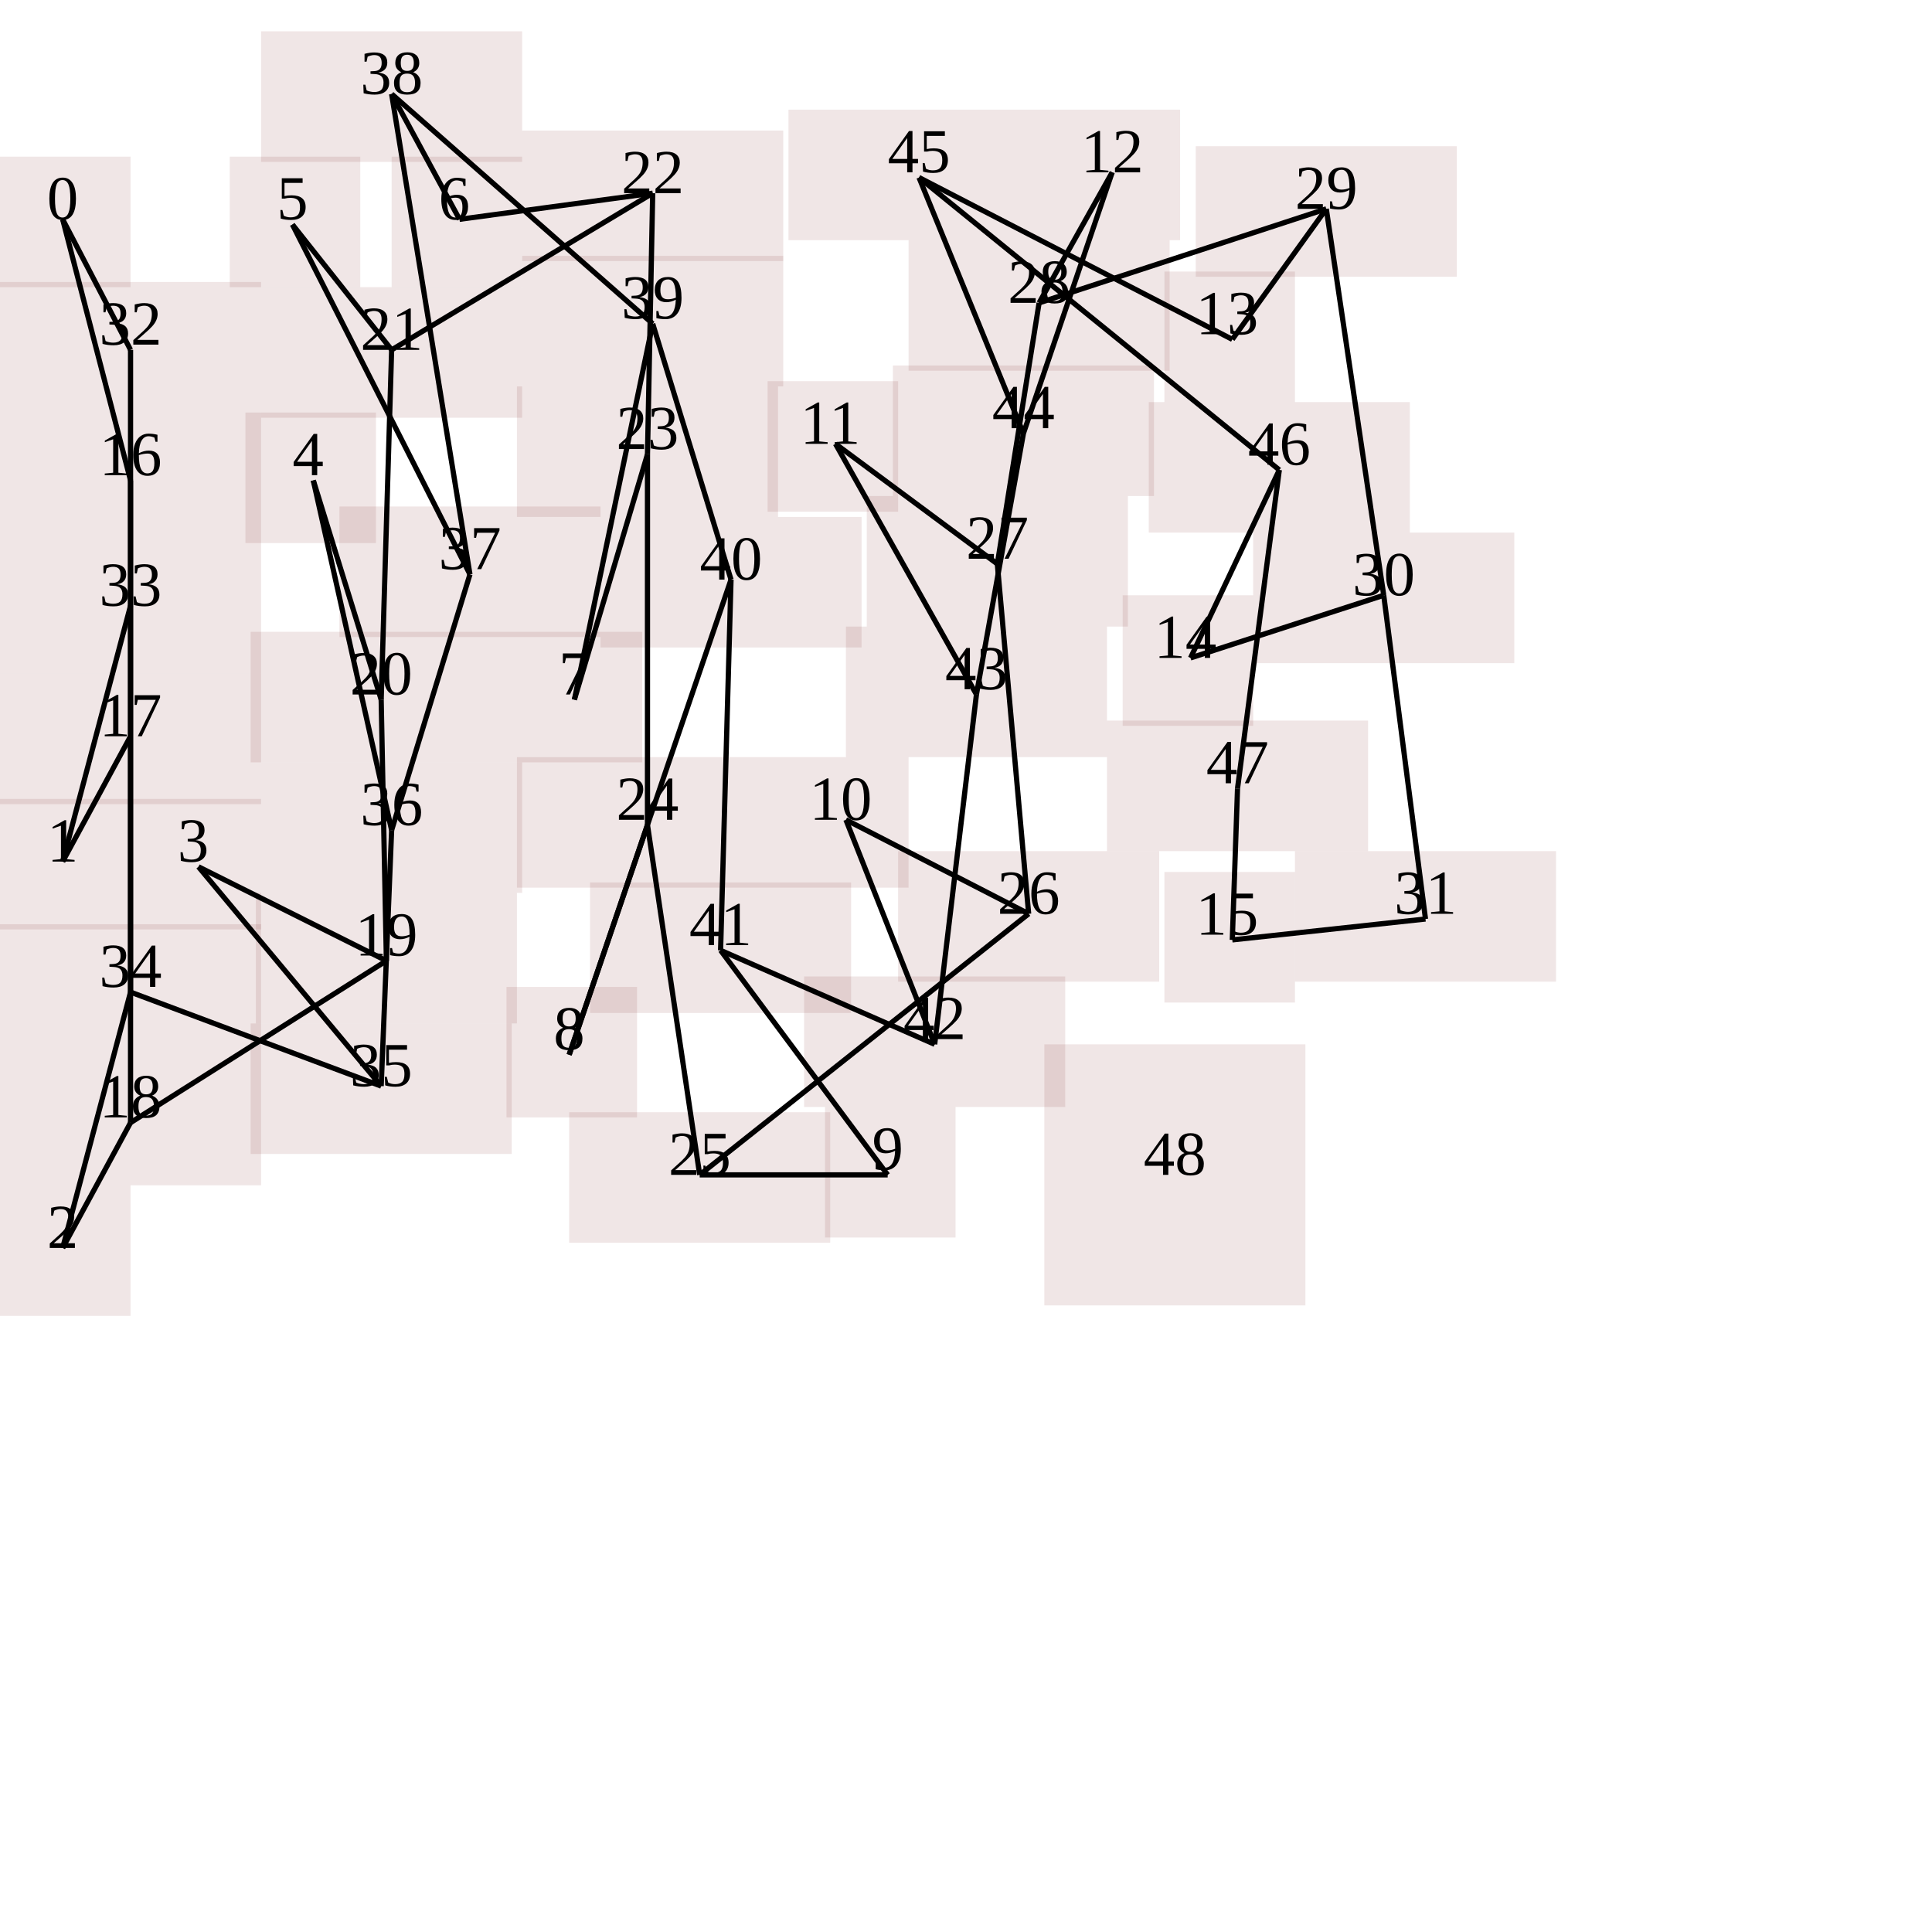
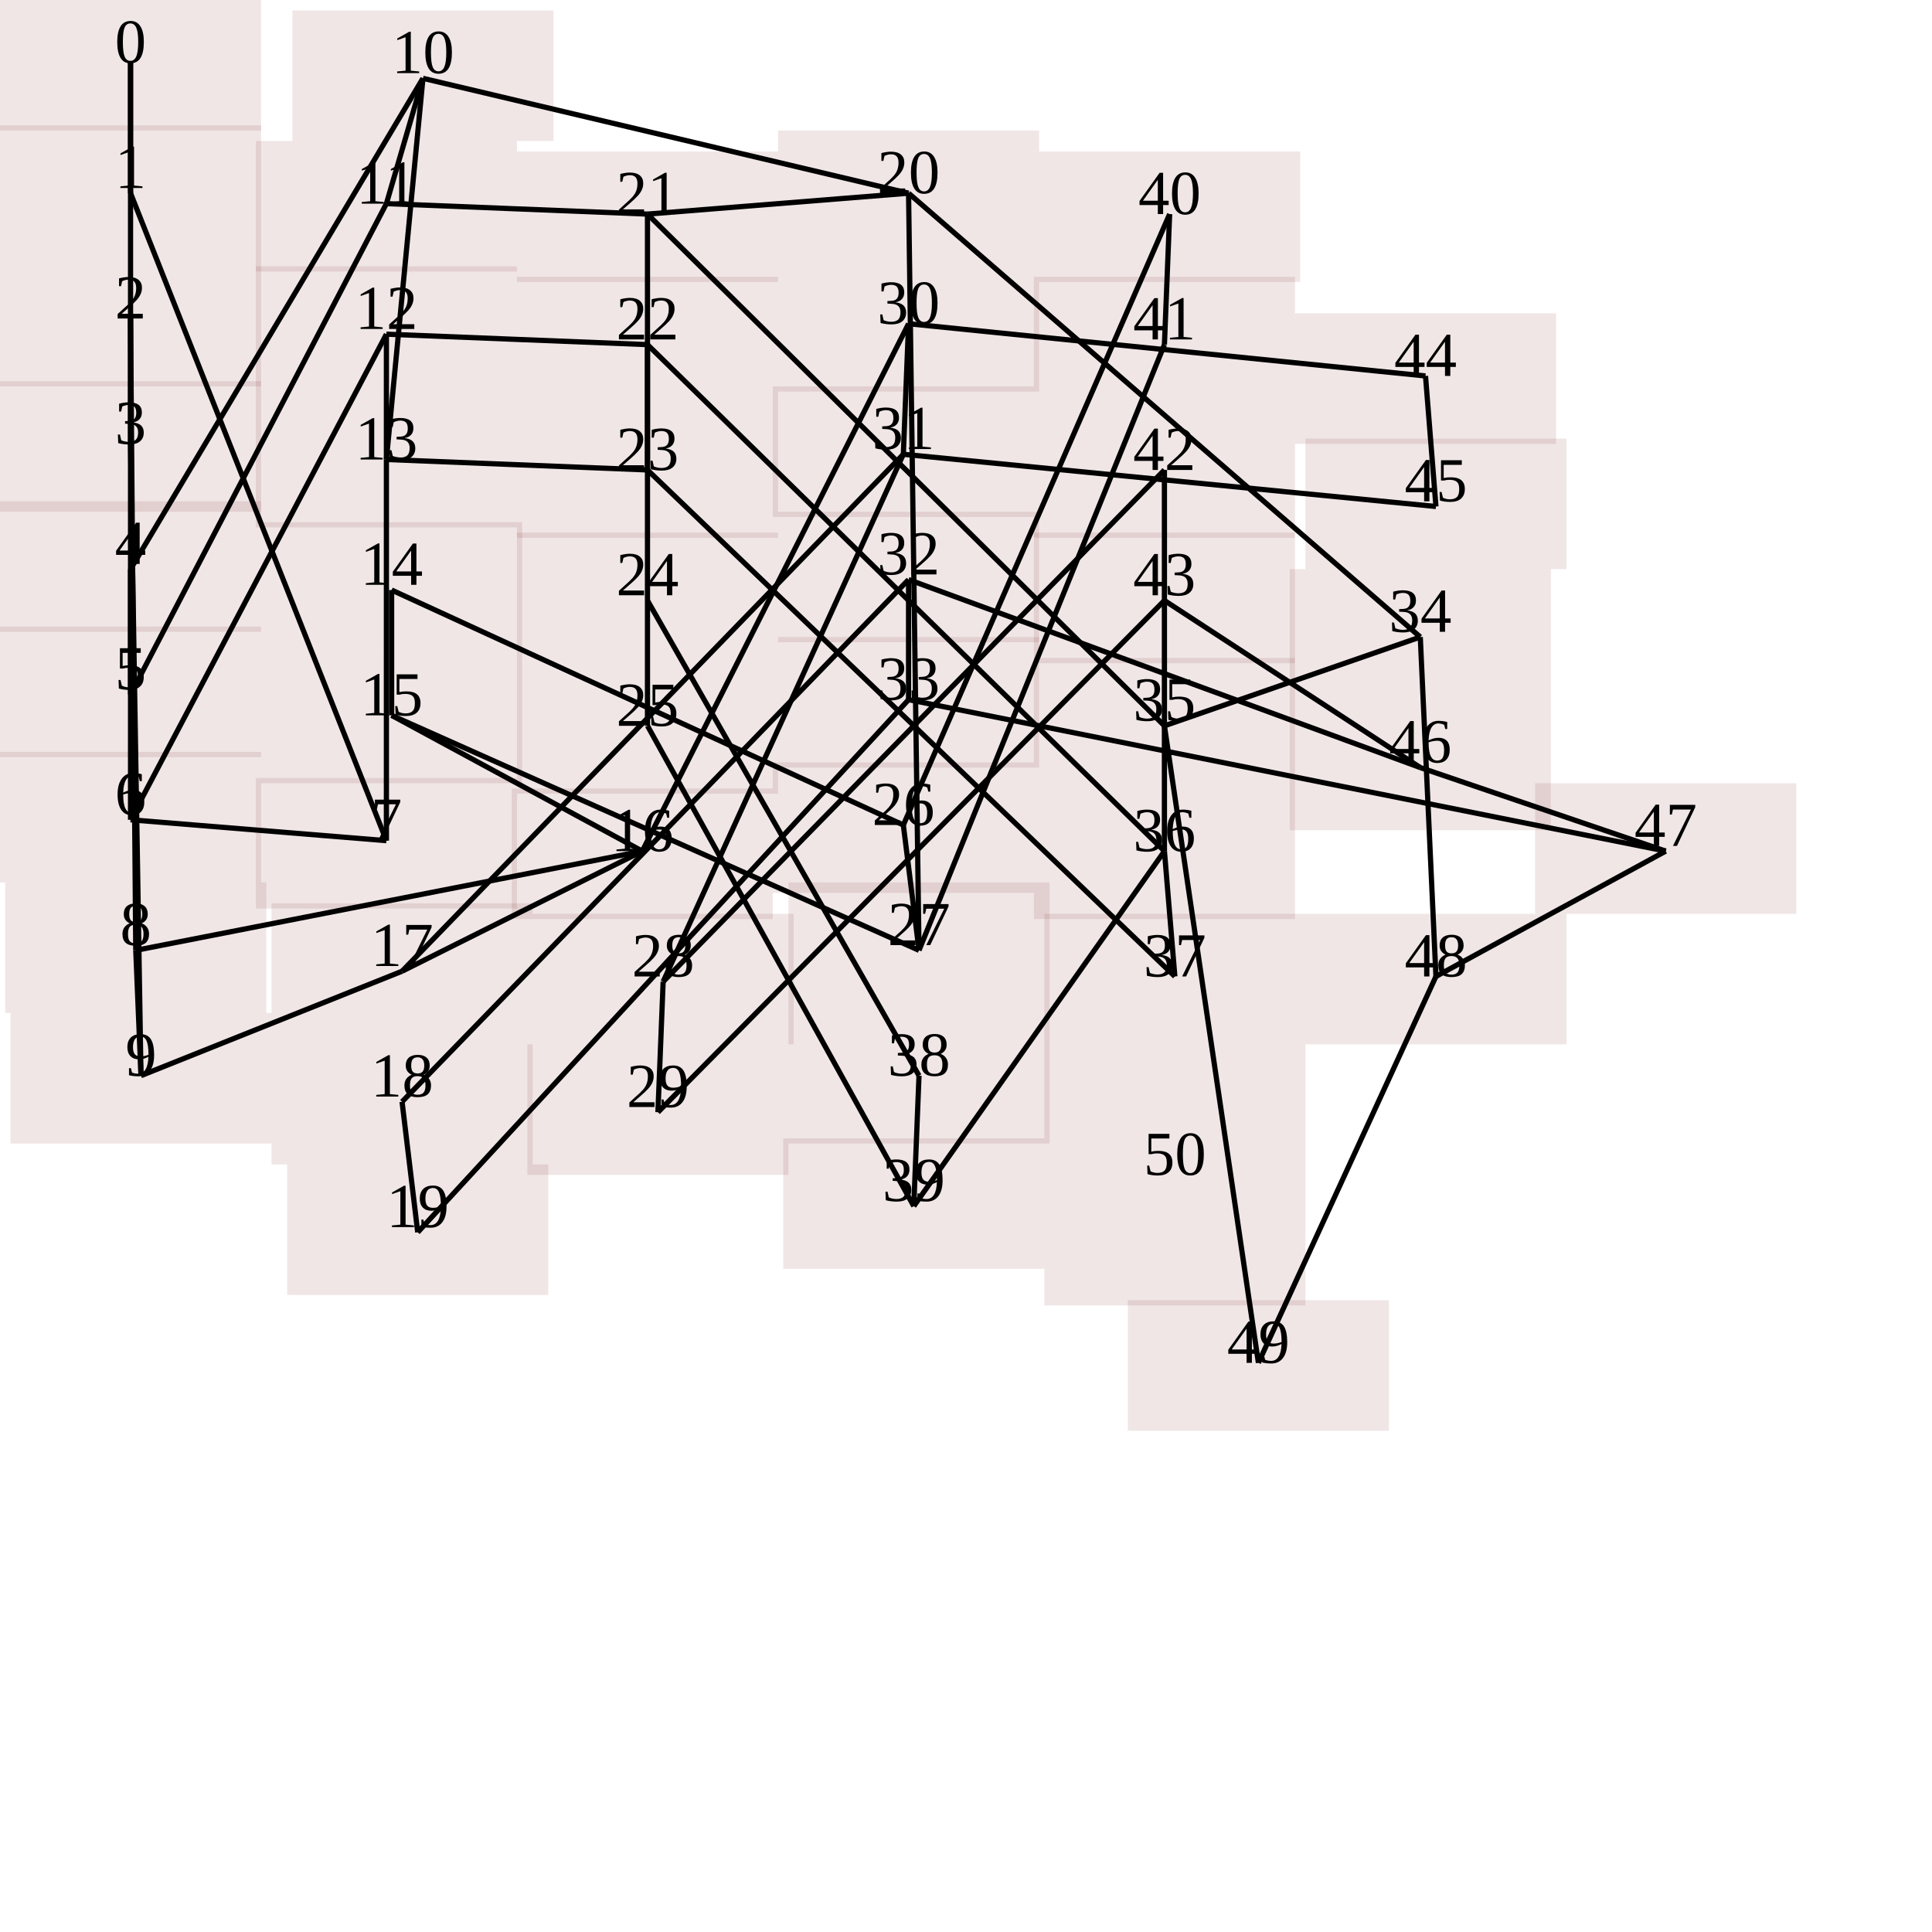
<svg xmlns="http://www.w3.org/2000/svg" width="370" height="370">
  <rect x="0" y="0" width="370" height="370" fill="rgb(255,255,255)" />
  <rect x="0" y="0" width="350" height="350" fill="rgba(255,255,255,1)" />
-   <rect x="0" y="30" width="25" height="25" fill="rgba(100,0,0,0.1)" />
-   <text x="12" y="42" text-anchor="middle" alignment-baseline="middle" fill="black">0</text>
-   <rect x="0" y="153" width="25" height="25" fill="rgba(100,0,0,0.1)" />
-   <text x="12" y="165" text-anchor="middle" alignment-baseline="middle" fill="black">1</text>
-   <rect x="0" y="227" width="25" height="25" fill="rgba(100,0,0,0.1)" />
-   <text x="12" y="239" text-anchor="middle" alignment-baseline="middle" fill="black">2</text>
-   <rect x="25" y="153" width="25" height="25" fill="rgba(100,0,0,0.1)" />
-   <text x="37" y="165" text-anchor="middle" alignment-baseline="middle" fill="black">3</text>
-   <rect x="47" y="79" width="25" height="25" fill="rgba(100,0,0,0.1)" />
-   <text x="59" y="91" text-anchor="middle" alignment-baseline="middle" fill="black">4</text>
-   <rect x="44" y="30" width="25" height="25" fill="rgba(100,0,0,0.1)" />
-   <text x="56" y="42" text-anchor="middle" alignment-baseline="middle" fill="black">5</text>
-   <rect x="75" y="30" width="25" height="25" fill="rgba(100,0,0,0.1)" />
-   <text x="87" y="42" text-anchor="middle" alignment-baseline="middle" fill="black">6</text>
-   <rect x="98" y="121" width="25" height="25" fill="rgba(100,0,0,0.1)" />
-   <text x="110" y="133" text-anchor="middle" alignment-baseline="middle" fill="black">7</text>
-   <rect x="97" y="189" width="25" height="25" fill="rgba(100,0,0,0.1)" />
-   <text x="109" y="201" text-anchor="middle" alignment-baseline="middle" fill="black">8</text>
-   <rect x="158" y="212" width="25" height="25" fill="rgba(100,0,0,0.1)" />
-   <text x="170" y="224" text-anchor="middle" alignment-baseline="middle" fill="black">9</text>
-   <rect x="149" y="145" width="25" height="25" fill="rgba(100,0,0,0.1)" />
-   <text x="161" y="157" text-anchor="middle" alignment-baseline="middle" fill="black">10</text>
-   <rect x="147" y="73" width="25" height="25" fill="rgba(100,0,0,0.1)" />
-   <text x="159" y="85" text-anchor="middle" alignment-baseline="middle" fill="black">11</text>
-   <rect x="201" y="21" width="25" height="25" fill="rgba(100,0,0,0.1)" />
-   <text x="213" y="33" text-anchor="middle" alignment-baseline="middle" fill="black">12</text>
-   <rect x="223" y="52" width="25" height="25" fill="rgba(100,0,0,0.1)" />
-   <text x="235" y="64" text-anchor="middle" alignment-baseline="middle" fill="black">13</text>
-   <rect x="215" y="114" width="25" height="25" fill="rgba(100,0,0,0.1)" />
-   <text x="227" y="126" text-anchor="middle" alignment-baseline="middle" fill="black">14</text>
-   <rect x="223" y="167" width="25" height="25" fill="rgba(100,0,0,0.1)" />
-   <text x="235" y="179" text-anchor="middle" alignment-baseline="middle" fill="black">15</text>
-   <rect x="0" y="79" width="50" height="25" fill="rgba(100,0,0,0.1)" />
-   <text x="25" y="91" text-anchor="middle" alignment-baseline="middle" fill="black">16</text>
-   <rect x="0" y="129" width="50" height="25" fill="rgba(100,0,0,0.1)" />
-   <text x="25" y="141" text-anchor="middle" alignment-baseline="middle" fill="black">17</text>
-   <rect x="0" y="202" width="50" height="25" fill="rgba(100,0,0,0.1)" />
-   <text x="25" y="214" text-anchor="middle" alignment-baseline="middle" fill="black">18</text>
-   <rect x="49" y="171" width="50" height="25" fill="rgba(100,0,0,0.1)" />
-   <text x="74" y="183" text-anchor="middle" alignment-baseline="middle" fill="black">19</text>
-   <rect x="48" y="121" width="50" height="25" fill="rgba(100,0,0,0.1)" />
-   <text x="73" y="133" text-anchor="middle" alignment-baseline="middle" fill="black">20</text>
-   <rect x="50" y="55" width="50" height="25" fill="rgba(100,0,0,0.1)" />
-   <text x="75" y="67" text-anchor="middle" alignment-baseline="middle" fill="black">21</text>
-   <rect x="100" y="25" width="50" height="25" fill="rgba(100,0,0,0.1)" />
-   <text x="125" y="37" text-anchor="middle" alignment-baseline="middle" fill="black">22</text>
-   <rect x="99" y="74" width="50" height="25" fill="rgba(100,0,0,0.1)" />
-   <text x="124" y="86" text-anchor="middle" alignment-baseline="middle" fill="black">23</text>
-   <rect x="99" y="145" width="50" height="25" fill="rgba(100,0,0,0.1)" />
-   <text x="124" y="157" text-anchor="middle" alignment-baseline="middle" fill="black">24</text>
-   <rect x="109" y="213" width="50" height="25" fill="rgba(100,0,0,0.1)" />
-   <text x="134" y="225" text-anchor="middle" alignment-baseline="middle" fill="black">25</text>
-   <rect x="172" y="163" width="50" height="25" fill="rgba(100,0,0,0.1)" />
-   <text x="197" y="175" text-anchor="middle" alignment-baseline="middle" fill="black">26</text>
-   <rect x="166" y="95" width="50" height="25" fill="rgba(100,0,0,0.1)" />
-   <text x="191" y="107" text-anchor="middle" alignment-baseline="middle" fill="black">27</text>
-   <rect x="174" y="46" width="50" height="25" fill="rgba(100,0,0,0.1)" />
-   <text x="199" y="58" text-anchor="middle" alignment-baseline="middle" fill="black">28</text>
-   <rect x="229" y="28" width="50" height="25" fill="rgba(100,0,0,0.1)" />
-   <text x="254" y="40" text-anchor="middle" alignment-baseline="middle" fill="black">29</text>
-   <rect x="240" y="102" width="50" height="25" fill="rgba(100,0,0,0.1)" />
-   <text x="265" y="114" text-anchor="middle" alignment-baseline="middle" fill="black">30</text>
-   <rect x="248" y="163" width="50" height="25" fill="rgba(100,0,0,0.1)" />
-   <text x="273" y="175" text-anchor="middle" alignment-baseline="middle" fill="black">31</text>
-   <rect x="0" y="54" width="50" height="25" fill="rgba(100,0,0,0.1)" />
-   <text x="25" y="66" text-anchor="middle" alignment-baseline="middle" fill="black">32</text>
-   <rect x="0" y="104" width="50" height="25" fill="rgba(100,0,0,0.1)" />
-   <text x="25" y="116" text-anchor="middle" alignment-baseline="middle" fill="black">33</text>
-   <rect x="0" y="177" width="50" height="25" fill="rgba(100,0,0,0.1)" />
-   <text x="25" y="189" text-anchor="middle" alignment-baseline="middle" fill="black">34</text>
-   <rect x="48" y="196" width="50" height="25" fill="rgba(100,0,0,0.1)" />
-   <text x="73" y="208" text-anchor="middle" alignment-baseline="middle" fill="black">35</text>
-   <rect x="50" y="146" width="50" height="25" fill="rgba(100,0,0,0.1)" />
-   <text x="75" y="158" text-anchor="middle" alignment-baseline="middle" fill="black">36</text>
-   <rect x="65" y="97" width="50" height="25" fill="rgba(100,0,0,0.1)" />
-   <text x="90" y="109" text-anchor="middle" alignment-baseline="middle" fill="black">37</text>
-   <rect x="50" y="6" width="50" height="25" fill="rgba(100,0,0,0.1)" />
-   <text x="75" y="18" text-anchor="middle" alignment-baseline="middle" fill="black">38</text>
-   <rect x="100" y="49" width="50" height="25" fill="rgba(100,0,0,0.1)" />
-   <text x="125" y="61" text-anchor="middle" alignment-baseline="middle" fill="black">39</text>
-   <rect x="115" y="99" width="50" height="25" fill="rgba(100,0,0,0.1)" />
-   <text x="140" y="111" text-anchor="middle" alignment-baseline="middle" fill="black">40</text>
-   <rect x="113" y="169" width="50" height="25" fill="rgba(100,0,0,0.1)" />
-   <text x="138" y="181" text-anchor="middle" alignment-baseline="middle" fill="black">41</text>
-   <rect x="154" y="187" width="50" height="25" fill="rgba(100,0,0,0.1)" />
-   <text x="179" y="199" text-anchor="middle" alignment-baseline="middle" fill="black">42</text>
-   <rect x="162" y="120" width="50" height="25" fill="rgba(100,0,0,0.1)" />
-   <text x="187" y="132" text-anchor="middle" alignment-baseline="middle" fill="black">43</text>
-   <rect x="171" y="70" width="50" height="25" fill="rgba(100,0,0,0.1)" />
-   <text x="196" y="82" text-anchor="middle" alignment-baseline="middle" fill="black">44</text>
-   <rect x="151" y="21" width="50" height="25" fill="rgba(100,0,0,0.1)" />
-   <text x="176" y="33" text-anchor="middle" alignment-baseline="middle" fill="black">45</text>
-   <rect x="220" y="77" width="50" height="25" fill="rgba(100,0,0,0.1)" />
-   <text x="245" y="89" text-anchor="middle" alignment-baseline="middle" fill="black">46</text>
-   <rect x="212" y="138" width="50" height="25" fill="rgba(100,0,0,0.1)" />
-   <text x="237" y="150" text-anchor="middle" alignment-baseline="middle" fill="black">47</text>
+   <rect x="0" y="0" width="50" height="25" fill="rgba(100,0,0,0.1)" />
+   <text x="25" y="12" text-anchor="middle" alignment-baseline="middle" fill="black">0</text>
+   <rect x="0" y="24" width="50" height="25" fill="rgba(100,0,0,0.1)" />
+   <text x="25" y="36" text-anchor="middle" alignment-baseline="middle" fill="black">1</text>
+   <rect x="0" y="49" width="50" height="25" fill="rgba(100,0,0,0.1)" />
+   <text x="25" y="61" text-anchor="middle" alignment-baseline="middle" fill="black">2</text>
+   <rect x="0" y="73" width="50" height="25" fill="rgba(100,0,0,0.1)" />
+   <text x="25" y="85" text-anchor="middle" alignment-baseline="middle" fill="black">3</text>
+   <rect x="0" y="96" width="50" height="25" fill="rgba(100,0,0,0.1)" />
+   <text x="25" y="108" text-anchor="middle" alignment-baseline="middle" fill="black">4</text>
+   <rect x="0" y="120" width="50" height="25" fill="rgba(100,0,0,0.1)" />
+   <text x="25" y="132" text-anchor="middle" alignment-baseline="middle" fill="black">5</text>
+   <rect x="0" y="144" width="50" height="25" fill="rgba(100,0,0,0.1)" />
+   <text x="25" y="156" text-anchor="middle" alignment-baseline="middle" fill="black">6</text>
+   <rect x="49" y="149" width="50" height="25" fill="rgba(100,0,0,0.1)" />
+   <text x="74" y="161" text-anchor="middle" alignment-baseline="middle" fill="black">7</text>
+   <rect x="1" y="169" width="50" height="25" fill="rgba(100,0,0,0.1)" />
+   <text x="26" y="181" text-anchor="middle" alignment-baseline="middle" fill="black">8</text>
+   <rect x="2" y="194" width="50" height="25" fill="rgba(100,0,0,0.1)" />
+   <text x="27" y="206" text-anchor="middle" alignment-baseline="middle" fill="black">9</text>
+   <rect x="56" y="2" width="50" height="25" fill="rgba(100,0,0,0.1)" />
+   <text x="81" y="14" text-anchor="middle" alignment-baseline="middle" fill="black">10</text>
+   <rect x="49" y="27" width="50" height="25" fill="rgba(100,0,0,0.1)" />
+   <text x="74" y="39" text-anchor="middle" alignment-baseline="middle" fill="black">11</text>
+   <rect x="49" y="51" width="50" height="25" fill="rgba(100,0,0,0.1)" />
+   <text x="74" y="63" text-anchor="middle" alignment-baseline="middle" fill="black">12</text>
+   <rect x="49" y="76" width="50" height="25" fill="rgba(100,0,0,0.1)" />
+   <text x="74" y="88" text-anchor="middle" alignment-baseline="middle" fill="black">13</text>
+   <rect x="50" y="100" width="50" height="25" fill="rgba(100,0,0,0.1)" />
+   <text x="75" y="112" text-anchor="middle" alignment-baseline="middle" fill="black">14</text>
+   <rect x="50" y="125" width="50" height="25" fill="rgba(100,0,0,0.1)" />
+   <text x="75" y="137" text-anchor="middle" alignment-baseline="middle" fill="black">15</text>
+   <rect x="98" y="151" width="50" height="25" fill="rgba(100,0,0,0.1)" />
+   <text x="123" y="163" text-anchor="middle" alignment-baseline="middle" fill="black">16</text>
+   <rect x="52" y="173" width="50" height="25" fill="rgba(100,0,0,0.1)" />
+   <text x="77" y="185" text-anchor="middle" alignment-baseline="middle" fill="black">17</text>
+   <rect x="52" y="198" width="50" height="25" fill="rgba(100,0,0,0.1)" />
+   <text x="77" y="210" text-anchor="middle" alignment-baseline="middle" fill="black">18</text>
+   <rect x="55" y="223" width="50" height="25" fill="rgba(100,0,0,0.1)" />
+   <text x="80" y="235" text-anchor="middle" alignment-baseline="middle" fill="black">19</text>
+   <rect x="149" y="25" width="50" height="25" fill="rgba(100,0,0,0.1)" />
+   <text x="174" y="37" text-anchor="middle" alignment-baseline="middle" fill="black">20</text>
+   <rect x="99" y="29" width="50" height="25" fill="rgba(100,0,0,0.1)" />
+   <text x="124" y="41" text-anchor="middle" alignment-baseline="middle" fill="black">21</text>
+   <rect x="99" y="53" width="50" height="25" fill="rgba(100,0,0,0.1)" />
+   <text x="124" y="65" text-anchor="middle" alignment-baseline="middle" fill="black">22</text>
+   <rect x="99" y="78" width="50" height="25" fill="rgba(100,0,0,0.1)" />
+   <text x="124" y="90" text-anchor="middle" alignment-baseline="middle" fill="black">23</text>
+   <rect x="99" y="102" width="50" height="25" fill="rgba(100,0,0,0.1)" />
+   <text x="124" y="114" text-anchor="middle" alignment-baseline="middle" fill="black">24</text>
+   <rect x="99" y="127" width="50" height="25" fill="rgba(100,0,0,0.1)" />
+   <text x="124" y="139" text-anchor="middle" alignment-baseline="middle" fill="black">25</text>
+   <rect x="148" y="146" width="50" height="25" fill="rgba(100,0,0,0.1)" />
+   <text x="173" y="158" text-anchor="middle" alignment-baseline="middle" fill="black">26</text>
+   <rect x="151" y="169" width="50" height="25" fill="rgba(100,0,0,0.1)" />
+   <text x="176" y="181" text-anchor="middle" alignment-baseline="middle" fill="black">27</text>
+   <rect x="102" y="175" width="50" height="25" fill="rgba(100,0,0,0.1)" />
+   <text x="127" y="187" text-anchor="middle" alignment-baseline="middle" fill="black">28</text>
+   <rect x="101" y="200" width="50" height="25" fill="rgba(100,0,0,0.1)" />
+   <text x="126" y="212" text-anchor="middle" alignment-baseline="middle" fill="black">29</text>
+   <rect x="149" y="50" width="50" height="25" fill="rgba(100,0,0,0.1)" />
+   <text x="174" y="62" text-anchor="middle" alignment-baseline="middle" fill="black">30</text>
+   <rect x="148" y="74" width="50" height="25" fill="rgba(100,0,0,0.1)" />
+   <text x="173" y="86" text-anchor="middle" alignment-baseline="middle" fill="black">31</text>
+   <rect x="149" y="98" width="50" height="25" fill="rgba(100,0,0,0.1)" />
+   <text x="174" y="110" text-anchor="middle" alignment-baseline="middle" fill="black">32</text>
+   <rect x="149" y="122" width="50" height="25" fill="rgba(100,0,0,0.1)" />
+   <text x="174" y="134" text-anchor="middle" alignment-baseline="middle" fill="black">33</text>
+   <rect x="247" y="109" width="50" height="25" fill="rgba(100,0,0,0.1)" />
+   <text x="272" y="121" text-anchor="middle" alignment-baseline="middle" fill="black">34</text>
+   <rect x="198" y="126" width="50" height="25" fill="rgba(100,0,0,0.1)" />
+   <text x="223" y="138" text-anchor="middle" alignment-baseline="middle" fill="black">35</text>
+   <rect x="198" y="151" width="50" height="25" fill="rgba(100,0,0,0.1)" />
+   <text x="223" y="163" text-anchor="middle" alignment-baseline="middle" fill="black">36</text>
+   <rect x="200" y="175" width="50" height="25" fill="rgba(100,0,0,0.1)" />
+   <text x="225" y="187" text-anchor="middle" alignment-baseline="middle" fill="black">37</text>
+   <rect x="151" y="194" width="50" height="25" fill="rgba(100,0,0,0.1)" />
+   <text x="176" y="206" text-anchor="middle" alignment-baseline="middle" fill="black">38</text>
+   <rect x="150" y="218" width="50" height="25" fill="rgba(100,0,0,0.1)" />
+   <text x="175" y="230" text-anchor="middle" alignment-baseline="middle" fill="black">39</text>
+   <rect x="199" y="29" width="50" height="25" fill="rgba(100,0,0,0.1)" />
+   <text x="224" y="41" text-anchor="middle" alignment-baseline="middle" fill="black">40</text>
+   <rect x="198" y="53" width="50" height="25" fill="rgba(100,0,0,0.1)" />
+   <text x="223" y="65" text-anchor="middle" alignment-baseline="middle" fill="black">41</text>
+   <rect x="198" y="78" width="50" height="25" fill="rgba(100,0,0,0.1)" />
+   <text x="223" y="90" text-anchor="middle" alignment-baseline="middle" fill="black">42</text>
+   <rect x="198" y="102" width="50" height="25" fill="rgba(100,0,0,0.1)" />
+   <text x="223" y="114" text-anchor="middle" alignment-baseline="middle" fill="black">43</text>
+   <rect x="248" y="60" width="50" height="25" fill="rgba(100,0,0,0.1)" />
+   <text x="273" y="72" text-anchor="middle" alignment-baseline="middle" fill="black">44</text>
+   <rect x="250" y="84" width="50" height="25" fill="rgba(100,0,0,0.1)" />
+   <text x="275" y="96" text-anchor="middle" alignment-baseline="middle" fill="black">45</text>
+   <rect x="247" y="134" width="50" height="25" fill="rgba(100,0,0,0.1)" />
+   <text x="272" y="146" text-anchor="middle" alignment-baseline="middle" fill="black">46</text>
+   <rect x="294" y="150" width="50" height="25" fill="rgba(100,0,0,0.1)" />
+   <text x="319" y="162" text-anchor="middle" alignment-baseline="middle" fill="black">47</text>
+   <rect x="250" y="175" width="50" height="25" fill="rgba(100,0,0,0.1)" />
+   <text x="275" y="187" text-anchor="middle" alignment-baseline="middle" fill="black">48</text>
+   <rect x="216" y="249" width="50" height="25" fill="rgba(100,0,0,0.1)" />
+   <text x="241" y="261" text-anchor="middle" alignment-baseline="middle" fill="black">49</text>
  <rect x="200" y="200" width="50" height="50" fill="rgba(100,0,0,0.1)" />
-   <text x="225" y="225" text-anchor="middle" alignment-baseline="middle" fill="black">48</text>
-   <line x1="12" y1="42" x2="25" y2="67" stroke="black" stroke-width="1" />
-   <line x1="12" y1="42" x2="25" y2="92" stroke="black" stroke-width="1" />
-   <line x1="12" y1="165" x2="25" y2="116" stroke="black" stroke-width="1" />
-   <line x1="12" y1="165" x2="25" y2="141" stroke="black" stroke-width="1" />
-   <line x1="12" y1="239" x2="25" y2="215" stroke="black" stroke-width="1" />
-   <line x1="12" y1="239" x2="25" y2="190" stroke="black" stroke-width="1" />
-   <line x1="38" y1="166" x2="74" y2="184" stroke="black" stroke-width="1" />
-   <line x1="38" y1="166" x2="73" y2="208" stroke="black" stroke-width="1" />
-   <line x1="60" y1="92" x2="75" y2="159" stroke="black" stroke-width="1" />
-   <line x1="60" y1="92" x2="73" y2="134" stroke="black" stroke-width="1" />
-   <line x1="56" y1="43" x2="90" y2="110" stroke="black" stroke-width="1" />
-   <line x1="56" y1="43" x2="75" y2="67" stroke="black" stroke-width="1" />
-   <line x1="88" y1="42" x2="125" y2="37" stroke="black" stroke-width="1" />
-   <line x1="88" y1="42" x2="75" y2="18" stroke="black" stroke-width="1" />
-   <line x1="110" y1="134" x2="124" y2="87" stroke="black" stroke-width="1" />
-   <line x1="110" y1="134" x2="125" y2="62" stroke="black" stroke-width="1" />
-   <line x1="109" y1="202" x2="140" y2="111" stroke="black" stroke-width="1" />
-   <line x1="109" y1="202" x2="124" y2="158" stroke="black" stroke-width="1" />
-   <line x1="170" y1="225" x2="138" y2="182" stroke="black" stroke-width="1" />
-   <line x1="170" y1="225" x2="134" y2="225" stroke="black" stroke-width="1" />
-   <line x1="162" y1="157" x2="197" y2="175" stroke="black" stroke-width="1" />
-   <line x1="162" y1="157" x2="179" y2="200" stroke="black" stroke-width="1" />
-   <line x1="160" y1="85" x2="191" y2="108" stroke="black" stroke-width="1" />
-   <line x1="160" y1="85" x2="187" y2="133" stroke="black" stroke-width="1" />
-   <line x1="213" y1="33" x2="196" y2="83" stroke="black" stroke-width="1" />
-   <line x1="213" y1="33" x2="199" y2="58" stroke="black" stroke-width="1" />
-   <line x1="236" y1="65" x2="176" y2="34" stroke="black" stroke-width="1" />
-   <line x1="236" y1="65" x2="254" y2="40" stroke="black" stroke-width="1" />
-   <line x1="228" y1="126" x2="265" y2="114" stroke="black" stroke-width="1" />
-   <line x1="228" y1="126" x2="245" y2="90" stroke="black" stroke-width="1" />
-   <line x1="236" y1="180" x2="273" y2="176" stroke="black" stroke-width="1" />
-   <line x1="236" y1="180" x2="237" y2="151" stroke="black" stroke-width="1" />
-   <line x1="25" y1="92" x2="25" y2="141" stroke="black" stroke-width="1" />
-   <line x1="25" y1="141" x2="25" y2="215" stroke="black" stroke-width="1" />
-   <line x1="25" y1="215" x2="74" y2="184" stroke="black" stroke-width="1" />
-   <line x1="74" y1="184" x2="73" y2="134" stroke="black" stroke-width="1" />
-   <line x1="73" y1="134" x2="75" y2="67" stroke="black" stroke-width="1" />
-   <line x1="75" y1="67" x2="125" y2="37" stroke="black" stroke-width="1" />
-   <line x1="125" y1="37" x2="124" y2="87" stroke="black" stroke-width="1" />
-   <line x1="124" y1="87" x2="124" y2="158" stroke="black" stroke-width="1" />
-   <line x1="124" y1="158" x2="134" y2="225" stroke="black" stroke-width="1" />
-   <line x1="134" y1="225" x2="197" y2="175" stroke="black" stroke-width="1" />
-   <line x1="197" y1="175" x2="191" y2="108" stroke="black" stroke-width="1" />
-   <line x1="191" y1="108" x2="199" y2="58" stroke="black" stroke-width="1" />
-   <line x1="199" y1="58" x2="254" y2="40" stroke="black" stroke-width="1" />
-   <line x1="254" y1="40" x2="265" y2="114" stroke="black" stroke-width="1" />
-   <line x1="265" y1="114" x2="273" y2="176" stroke="black" stroke-width="1" />
-   <line x1="25" y1="67" x2="25" y2="116" stroke="black" stroke-width="1" />
-   <line x1="25" y1="116" x2="25" y2="190" stroke="black" stroke-width="1" />
-   <line x1="25" y1="190" x2="73" y2="208" stroke="black" stroke-width="1" />
-   <line x1="73" y1="208" x2="75" y2="159" stroke="black" stroke-width="1" />
-   <line x1="75" y1="159" x2="90" y2="110" stroke="black" stroke-width="1" />
-   <line x1="90" y1="110" x2="75" y2="18" stroke="black" stroke-width="1" />
-   <line x1="75" y1="18" x2="125" y2="62" stroke="black" stroke-width="1" />
-   <line x1="125" y1="62" x2="140" y2="111" stroke="black" stroke-width="1" />
-   <line x1="140" y1="111" x2="138" y2="182" stroke="black" stroke-width="1" />
-   <line x1="138" y1="182" x2="179" y2="200" stroke="black" stroke-width="1" />
-   <line x1="179" y1="200" x2="187" y2="133" stroke="black" stroke-width="1" />
-   <line x1="187" y1="133" x2="196" y2="83" stroke="black" stroke-width="1" />
-   <line x1="196" y1="83" x2="176" y2="34" stroke="black" stroke-width="1" />
-   <line x1="176" y1="34" x2="245" y2="90" stroke="black" stroke-width="1" />
-   <line x1="245" y1="90" x2="237" y2="151" stroke="black" stroke-width="1" />
+   <text x="225" y="225" text-anchor="middle" alignment-baseline="middle" fill="black">50</text>
+   <line x1="25" y1="12" x2="25" y2="37" stroke="black" stroke-width="1" />
+   <line x1="25" y1="12" x2="25" y2="157" stroke="black" stroke-width="1" />
+   <line x1="25" y1="37" x2="74" y2="161" stroke="black" stroke-width="1" />
+   <line x1="25" y1="61" x2="25" y2="85" stroke="black" stroke-width="1" />
+   <line x1="25" y1="61" x2="26" y2="182" stroke="black" stroke-width="1" />
+   <line x1="25" y1="85" x2="27" y2="206" stroke="black" stroke-width="1" />
+   <line x1="25" y1="109" x2="25" y2="133" stroke="black" stroke-width="1" />
+   <line x1="25" y1="109" x2="81" y2="15" stroke="black" stroke-width="1" />
+   <line x1="25" y1="133" x2="74" y2="39" stroke="black" stroke-width="1" />
+   <line x1="25" y1="157" x2="74" y2="161" stroke="black" stroke-width="1" />
+   <line x1="25" y1="157" x2="74" y2="64" stroke="black" stroke-width="1" />
+   <line x1="74" y1="161" x2="74" y2="88" stroke="black" stroke-width="1" />
+   <line x1="26" y1="182" x2="27" y2="206" stroke="black" stroke-width="1" />
+   <line x1="26" y1="182" x2="123" y2="163" stroke="black" stroke-width="1" />
+   <line x1="27" y1="206" x2="77" y2="186" stroke="black" stroke-width="1" />
+   <line x1="81" y1="15" x2="174" y2="37" stroke="black" stroke-width="1" />
+   <line x1="81" y1="15" x2="74" y2="39" stroke="black" stroke-width="1" />
+   <line x1="81" y1="15" x2="74" y2="88" stroke="black" stroke-width="1" />
+   <line x1="74" y1="39" x2="124" y2="41" stroke="black" stroke-width="1" />
+   <line x1="74" y1="64" x2="74" y2="88" stroke="black" stroke-width="1" />
+   <line x1="74" y1="64" x2="124" y2="66" stroke="black" stroke-width="1" />
+   <line x1="74" y1="88" x2="124" y2="90" stroke="black" stroke-width="1" />
+   <line x1="75" y1="113" x2="75" y2="137" stroke="black" stroke-width="1" />
+   <line x1="75" y1="113" x2="173" y2="158" stroke="black" stroke-width="1" />
+   <line x1="75" y1="137" x2="123" y2="163" stroke="black" stroke-width="1" />
+   <line x1="75" y1="137" x2="176" y2="182" stroke="black" stroke-width="1" />
+   <line x1="123" y1="163" x2="174" y2="62" stroke="black" stroke-width="1" />
+   <line x1="123" y1="163" x2="77" y2="186" stroke="black" stroke-width="1" />
+   <line x1="77" y1="186" x2="173" y2="87" stroke="black" stroke-width="1" />
+   <line x1="77" y1="211" x2="174" y2="111" stroke="black" stroke-width="1" />
+   <line x1="77" y1="211" x2="80" y2="236" stroke="black" stroke-width="1" />
+   <line x1="80" y1="236" x2="174" y2="134" stroke="black" stroke-width="1" />
+   <line x1="174" y1="37" x2="176" y2="182" stroke="black" stroke-width="1" />
+   <line x1="174" y1="37" x2="272" y2="122" stroke="black" stroke-width="1" />
+   <line x1="174" y1="37" x2="124" y2="41" stroke="black" stroke-width="1" />
+   <line x1="124" y1="41" x2="124" y2="115" stroke="black" stroke-width="1" />
+   <line x1="124" y1="41" x2="223" y2="139" stroke="black" stroke-width="1" />
+   <line x1="124" y1="66" x2="124" y2="90" stroke="black" stroke-width="1" />
+   <line x1="124" y1="66" x2="223" y2="163" stroke="black" stroke-width="1" />
+   <line x1="124" y1="90" x2="225" y2="187" stroke="black" stroke-width="1" />
+   <line x1="124" y1="115" x2="176" y2="206" stroke="black" stroke-width="1" />
+   <line x1="124" y1="115" x2="124" y2="139" stroke="black" stroke-width="1" />
+   <line x1="124" y1="139" x2="175" y2="231" stroke="black" stroke-width="1" />
+   <line x1="173" y1="158" x2="176" y2="182" stroke="black" stroke-width="1" />
+   <line x1="173" y1="158" x2="224" y2="41" stroke="black" stroke-width="1" />
+   <line x1="176" y1="182" x2="223" y2="66" stroke="black" stroke-width="1" />
+   <line x1="127" y1="188" x2="173" y2="87" stroke="black" stroke-width="1" />
+   <line x1="127" y1="188" x2="223" y2="90" stroke="black" stroke-width="1" />
+   <line x1="127" y1="188" x2="126" y2="213" stroke="black" stroke-width="1" />
+   <line x1="126" y1="213" x2="223" y2="115" stroke="black" stroke-width="1" />
+   <line x1="174" y1="62" x2="173" y2="87" stroke="black" stroke-width="1" />
+   <line x1="174" y1="62" x2="273" y2="72" stroke="black" stroke-width="1" />
+   <line x1="173" y1="87" x2="275" y2="97" stroke="black" stroke-width="1" />
+   <line x1="174" y1="111" x2="272" y2="147" stroke="black" stroke-width="1" />
+   <line x1="174" y1="111" x2="174" y2="134" stroke="black" stroke-width="1" />
+   <line x1="174" y1="134" x2="319" y2="163" stroke="black" stroke-width="1" />
+   <line x1="272" y1="122" x2="275" y2="187" stroke="black" stroke-width="1" />
+   <line x1="272" y1="122" x2="223" y2="139" stroke="black" stroke-width="1" />
+   <line x1="223" y1="139" x2="241" y2="261" stroke="black" stroke-width="1" />
+   <line x1="223" y1="163" x2="223" y2="115" stroke="black" stroke-width="1" />
+   <line x1="223" y1="163" x2="225" y2="187" stroke="black" stroke-width="1" />
+   <line x1="223" y1="163" x2="175" y2="231" stroke="black" stroke-width="1" />
+   <line x1="176" y1="206" x2="175" y2="231" stroke="black" stroke-width="1" />
+   <line x1="224" y1="41" x2="223" y2="66" stroke="black" stroke-width="1" />
+   <line x1="223" y1="90" x2="223" y2="115" stroke="black" stroke-width="1" />
+   <line x1="223" y1="115" x2="272" y2="147" stroke="black" stroke-width="1" />
+   <line x1="273" y1="72" x2="275" y2="97" stroke="black" stroke-width="1" />
+   <line x1="272" y1="147" x2="319" y2="163" stroke="black" stroke-width="1" />
+   <line x1="319" y1="163" x2="275" y2="187" stroke="black" stroke-width="1" />
+   <line x1="275" y1="187" x2="241" y2="261" stroke="black" stroke-width="1" />
</svg>
